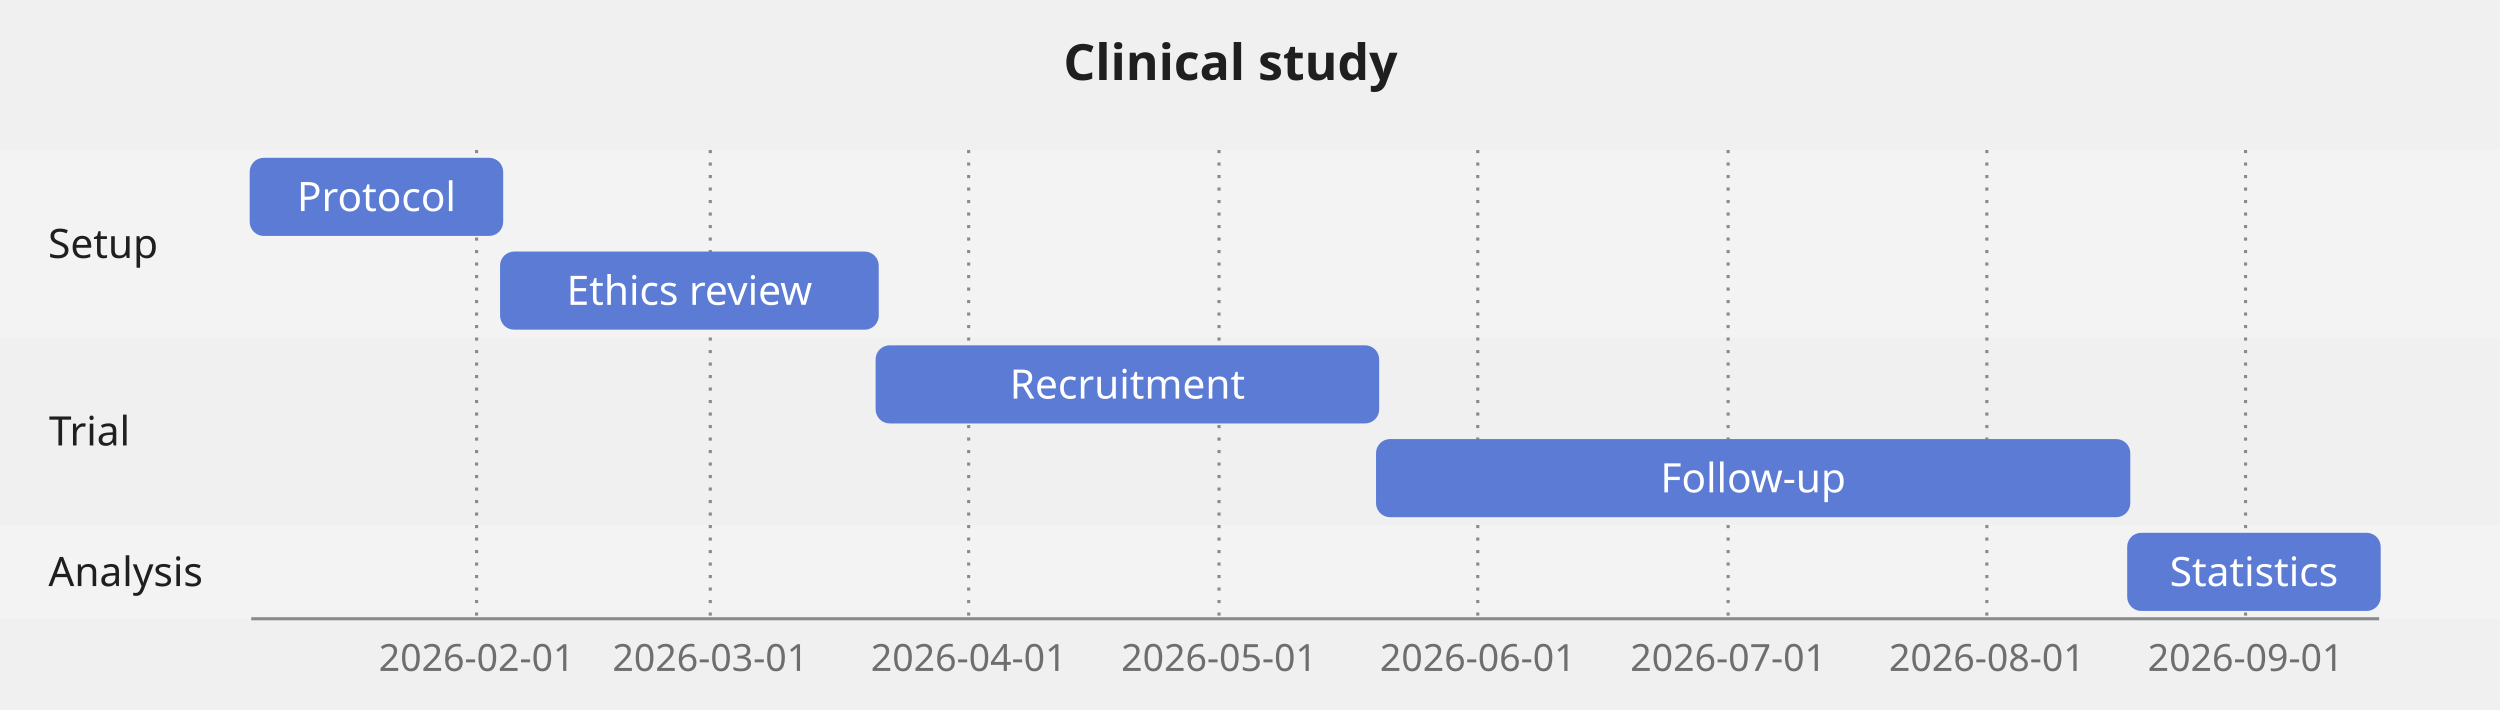
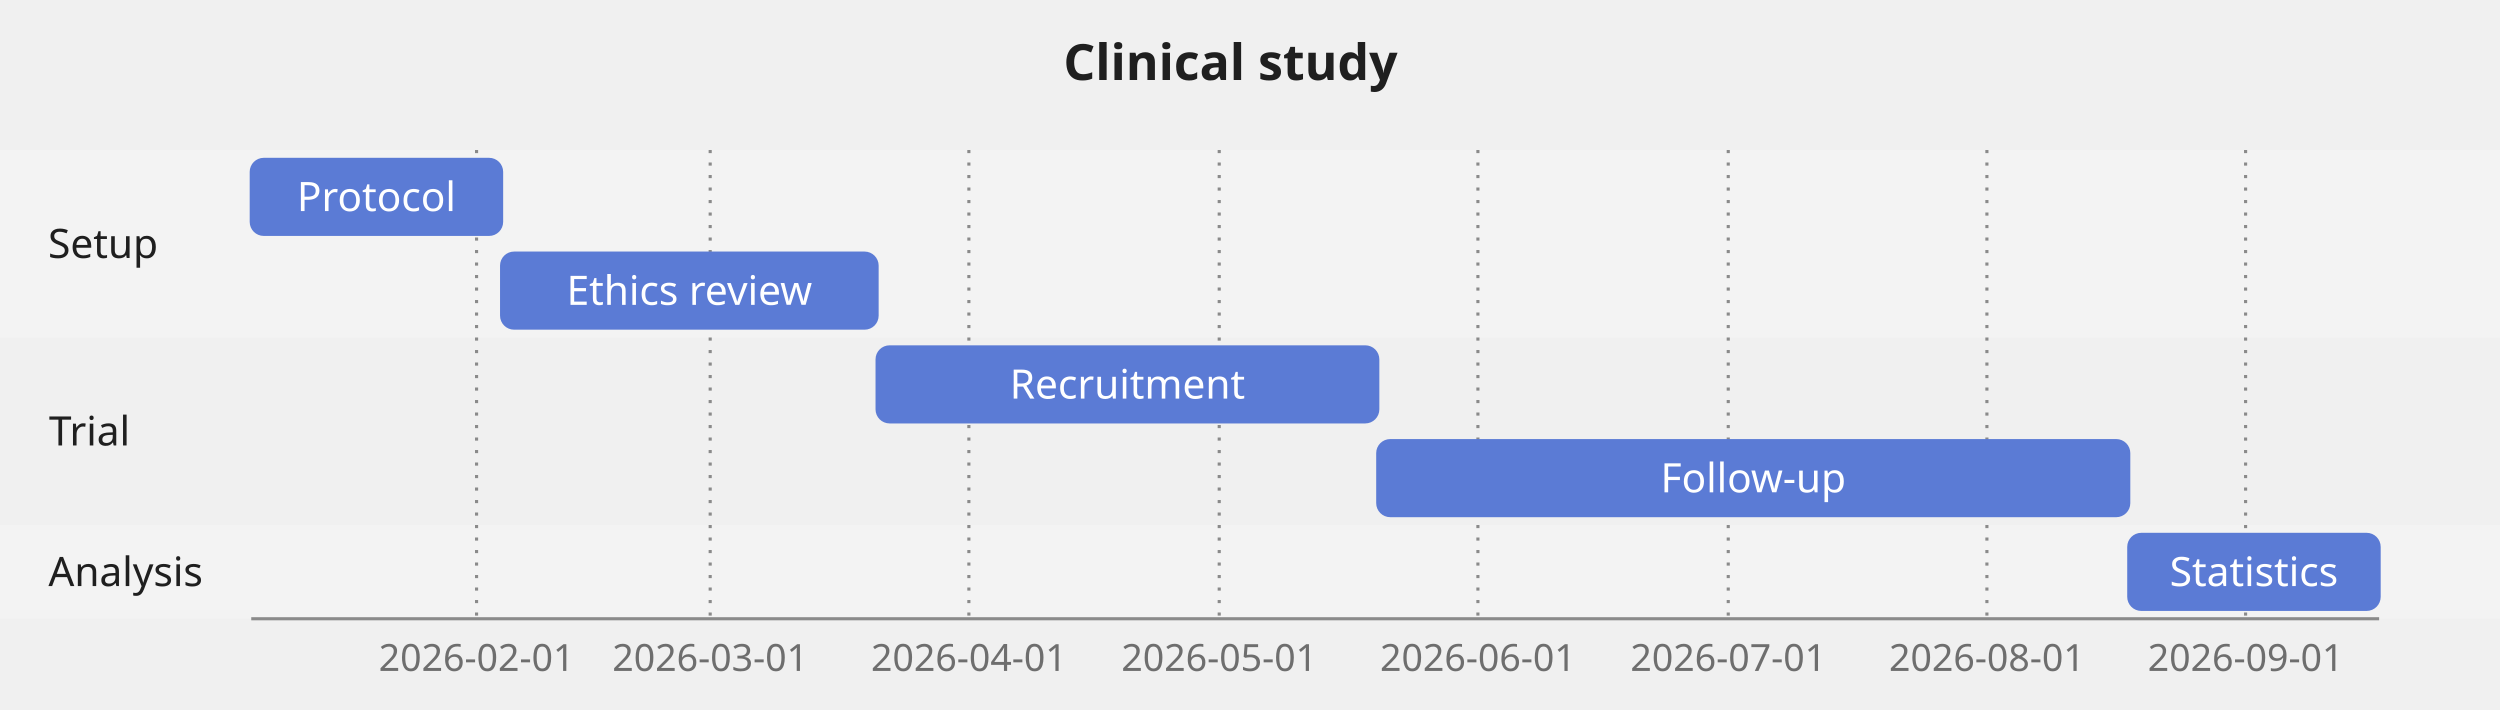
<svg xmlns="http://www.w3.org/2000/svg" class="pele pele-gantt" viewBox="0 0 800 227" width="800" height="227" style="max-width:100%;height:auto;--_bg:#fff;--_fg:#1f1f1f;--_m:#6e6e6e;--_l:#1f1f1f;--_s:#f3f3f3;--_a:#e6e6e6;--_b:#8a8a8a;--_c:#5b7bd5;color:#1f1f1f;--_r:4px;--_tw:bold;--_fm:monospace;font:16px sans-serif;letter-spacing:normal;word-spacing:normal;text-transform:none;direction:ltr;font-family:sans-serif" fill="#1f1f1f" role="graphics-document document" aria-roledescription="gantt">
  <text class="pele-title" font-weight="bold" text-anchor="middle" xml:space="preserve">
    <tspan x="400" y="25.6">Clinical study</tspan>
  </text>
  <g class="pele-sections">
    <rect class="pele-section pele-section-0" x="0" y="48" width="800" height="60" fill="#f3f3f3" />
    <rect class="pele-section pele-section-1" x="0" y="108" width="800" height="60" fill="none" />
    <rect class="pele-section pele-section-2" x="0" y="168" width="800" height="30" fill="#f3f3f3" />
  </g>
  <g class="pele-grid" fill="none">
-     <path d="M152.51,48V198M227.29,48V198M309.97,48V198M390.09,48V198M472.88,48V198M553,48V198M635.79,48V198M718.58,48V198" stroke="#8a8a8a" stroke-dasharray="1 3" />
+     <path d="M152.5,48V198M227.26,48V198M310.04,48V198M390.15,48V198M472.93,48V198M553.04,48V198M635.81,48V198M718.59,48V198" stroke="#8a8a8a" stroke-dasharray="1 3" />
    <path d="M80.4,198H761.32" stroke="#8a8a8a" />
  </g>
  <g class="pele-tasks" font-size="13">
    <g class="pele-task" data-id="t1">
-       <rect x="80.4" y="51" width="80.12" height="24" fill="#5b7bd5" stroke="#5b7bd5" style="rx:4px" />
-       <text class="pele-label" fill="#fff" x="120.46" y="67.55" text-anchor="middle">Protocol</text>
+       <rect x="80.4" y="51" width="80.11" height="24" fill="#5b7bd5" stroke="#5b7bd5" style="rx:4px" />
+       <text class="pele-label" fill="#fff" x="120.45" y="67.55" text-anchor="middle">Protocol</text>
    </g>
    <g class="pele-task" data-id="t2">
-       <rect x="160.52" y="81" width="120.18" height="24" fill="#5b7bd5" stroke="#5b7bd5" style="rx:4px" />
-       <text class="pele-label" fill="#fff" x="220.61" y="97.55" text-anchor="middle">Ethics review</text>
+       <rect x="160.51" y="81" width="120.16" height="24" fill="#5b7bd5" stroke="#5b7bd5" style="rx:4px" />
+       <text class="pele-label" fill="#fff" x="220.59" y="97.55" text-anchor="middle">Ethics review</text>
    </g>
    <g class="pele-task" data-id="t3">
-       <rect x="280.7" y="111" width="160.13" height="24" fill="#5b7bd5" stroke="#5b7bd5" style="rx:4px" />
-       <text class="pele-label" fill="#fff" x="360.77" y="127.55" text-anchor="middle">Recruitment</text>
+       <rect x="280.67" y="111" width="160.22" height="24" fill="#5b7bd5" stroke="#5b7bd5" style="rx:4px" />
+       <text class="pele-label" fill="#fff" x="360.78" y="127.55" text-anchor="middle">Recruitment</text>
    </g>
    <g class="pele-task" data-id="t4">
-       <rect x="440.83" y="141" width="240.36" height="24" fill="#5b7bd5" stroke="#5b7bd5" style="rx:4px" />
-       <text class="pele-label" fill="#fff" x="561.01" y="157.55" text-anchor="middle">Follow-up</text>
+       <rect x="440.88" y="141" width="240.32" height="24" fill="#5b7bd5" stroke="#5b7bd5" style="rx:4px" />
+       <text class="pele-label" fill="#fff" x="561.05" y="157.55" text-anchor="middle">Follow-up</text>
    </g>
    <g class="pele-task" data-id="t5">
-       <rect x="681.2" y="171" width="80.12" height="24" fill="#5b7bd5" stroke="#5b7bd5" style="rx:4px" />
+       <rect x="681.21" y="171" width="80.11" height="24" fill="#5b7bd5" stroke="#5b7bd5" style="rx:4px" />
      <text class="pele-label" fill="#fff" x="721.26" y="187.55" text-anchor="middle">Statistics</text>
    </g>
  </g>
  <g class="pele-section-labels" font-size="13">
    <text class="pele-section-label" data-id="Setup" x="32.98" y="82.55" text-anchor="middle">Setup</text>
    <text class="pele-section-label" data-id="Trial" x="28.64" y="142.55" text-anchor="middle">Trial</text>
    <text class="pele-section-label" data-id="Analysis" x="40.2" y="187.55" text-anchor="middle">Analysis</text>
  </g>
  <g class="pele-axis" font-size="12" fill="#6e6e6e">
-     <text x="152.51" y="214.7" text-anchor="middle">2026-02-01</text>
-     <text x="227.29" y="214.7" text-anchor="middle">2026-03-01</text>
-     <text x="309.97" y="214.7" text-anchor="middle">2026-04-01</text>
-     <text x="390.09" y="214.7" text-anchor="middle">2026-05-01</text>
-     <text x="472.88" y="214.7" text-anchor="middle">2026-06-01</text>
-     <text x="553" y="214.7" text-anchor="middle">2026-07-01</text>
-     <text x="635.79" y="214.7" text-anchor="middle">2026-08-01</text>
-     <text x="718.58" y="214.7" text-anchor="middle">2026-09-01</text>
+     <text x="152.5" y="214.7" text-anchor="middle">2026-02-01</text>
+     <text x="227.26" y="214.7" text-anchor="middle">2026-03-01</text>
+     <text x="310.04" y="214.7" text-anchor="middle">2026-04-01</text>
+     <text x="390.15" y="214.7" text-anchor="middle">2026-05-01</text>
+     <text x="472.93" y="214.7" text-anchor="middle">2026-06-01</text>
+     <text x="553.04" y="214.7" text-anchor="middle">2026-07-01</text>
+     <text x="635.81" y="214.7" text-anchor="middle">2026-08-01</text>
+     <text x="718.59" y="214.7" text-anchor="middle">2026-09-01</text>
  </g>
</svg>
